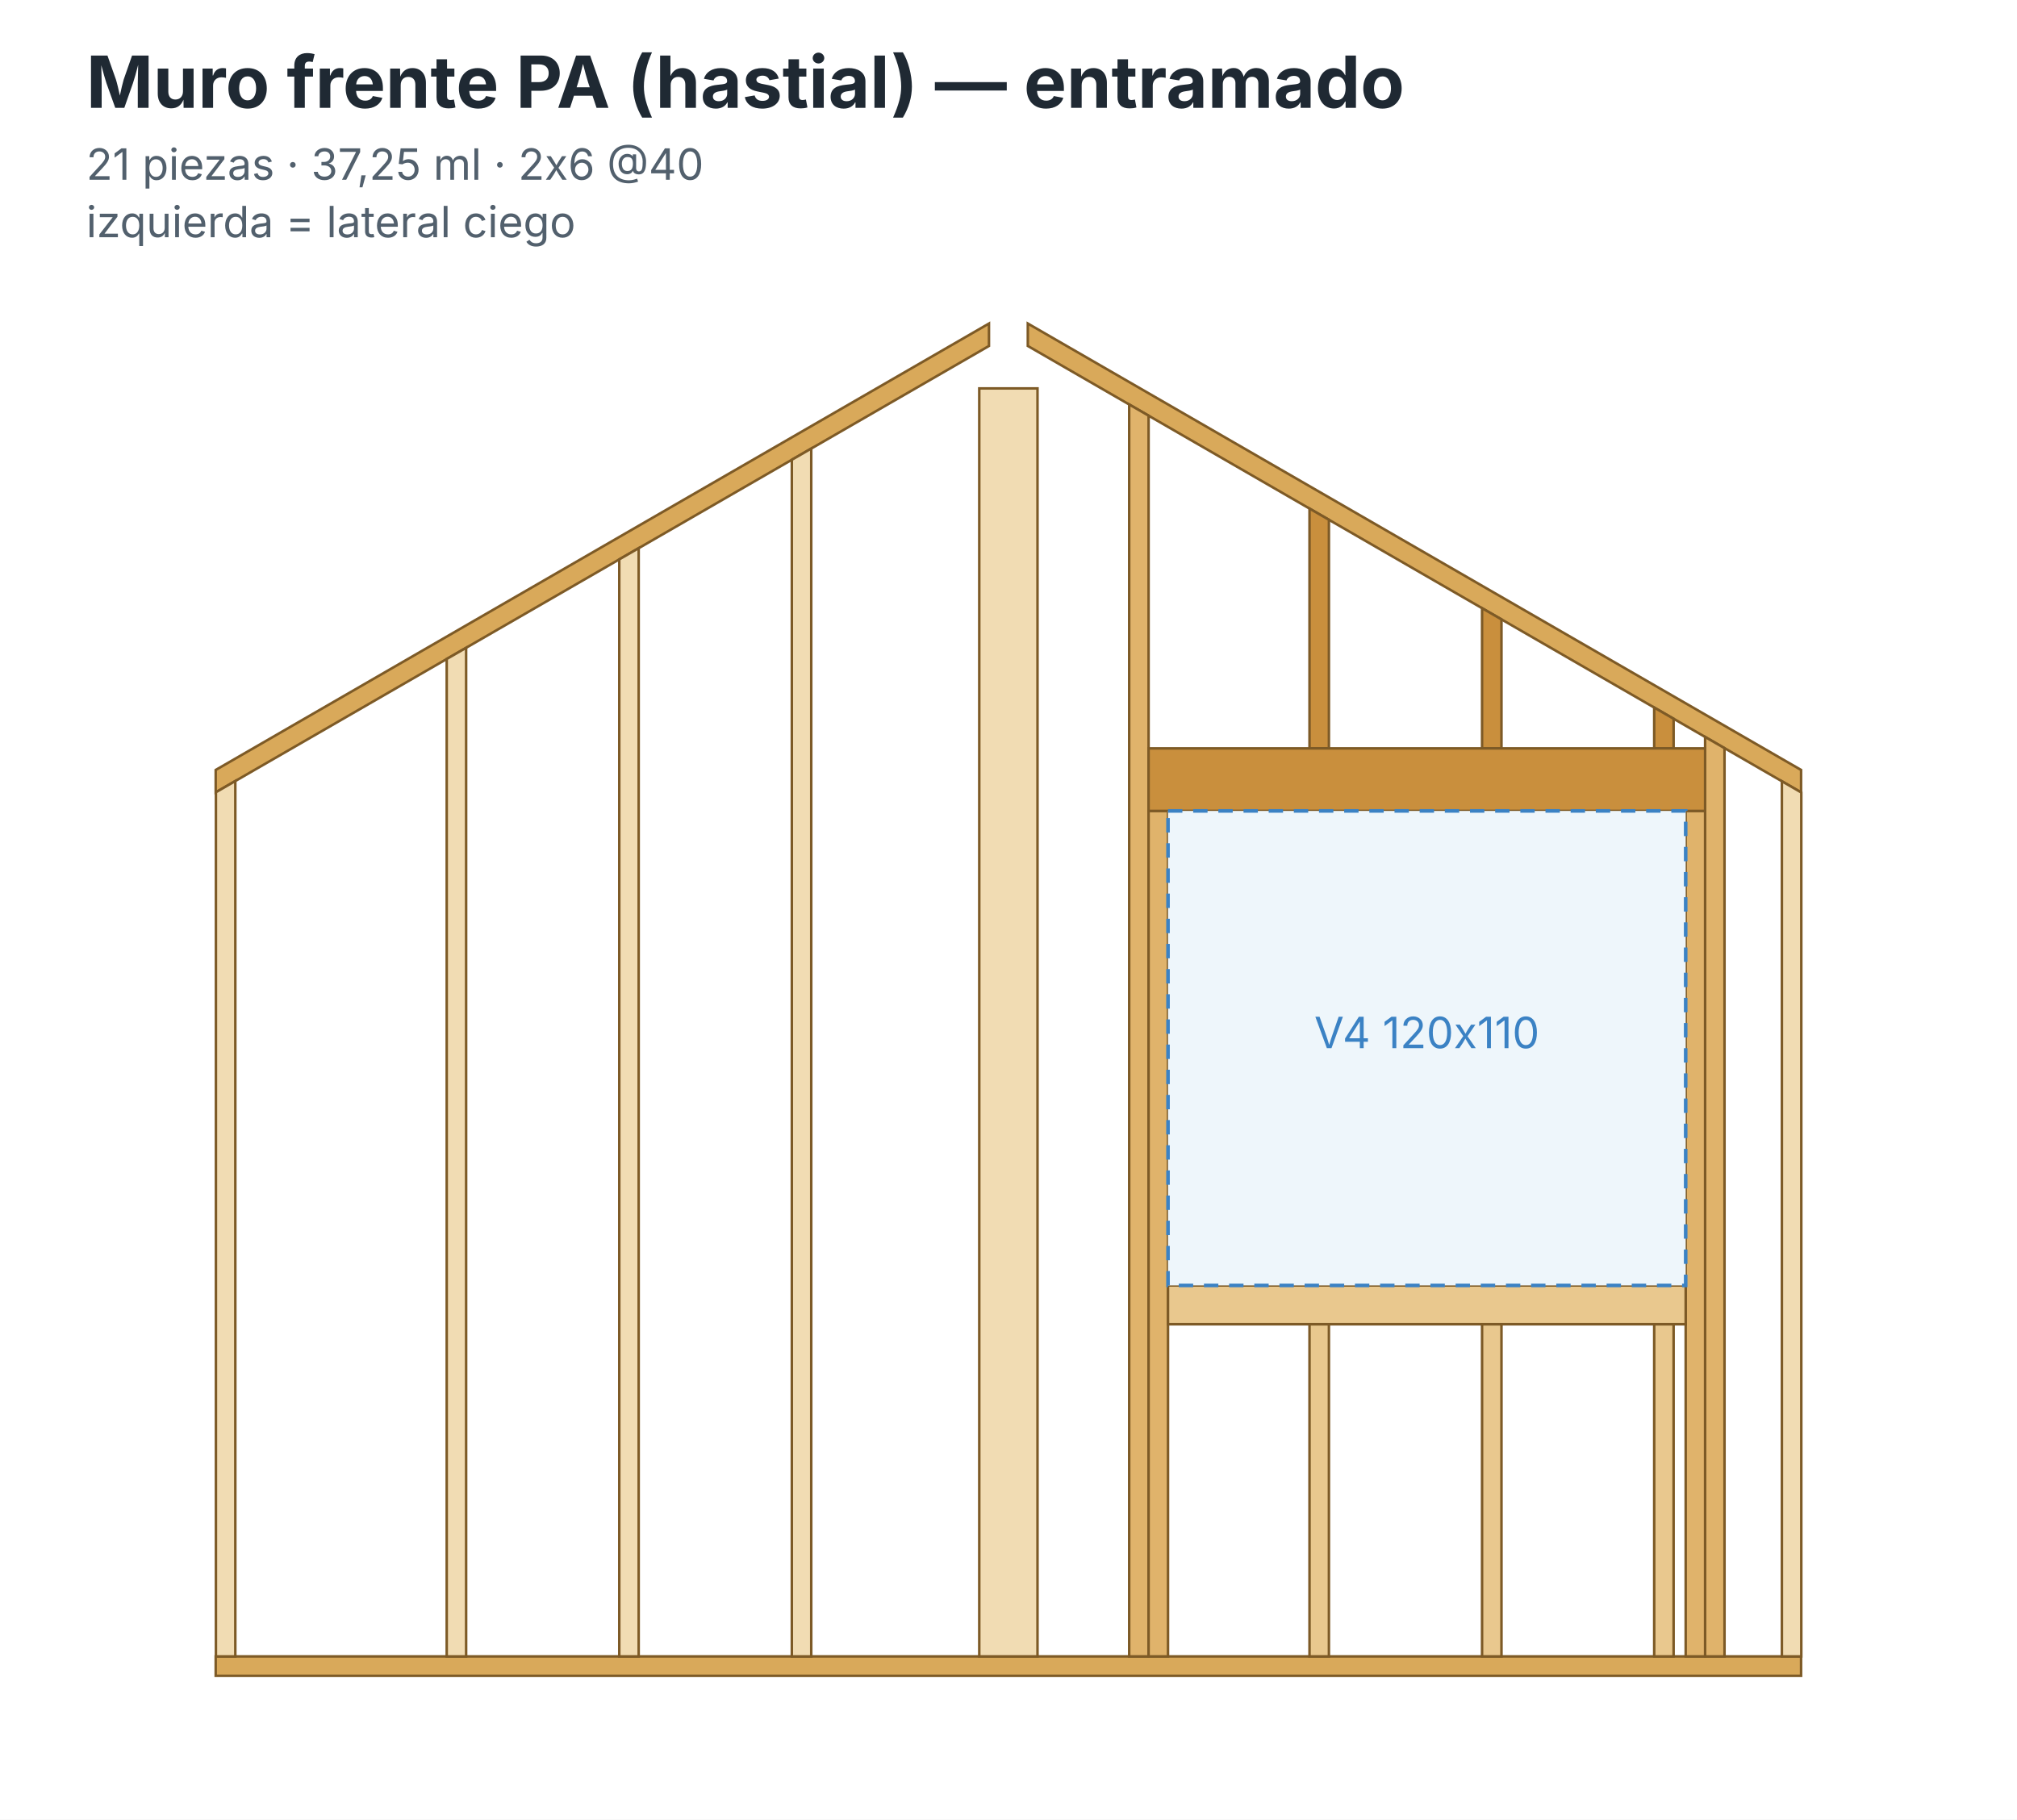
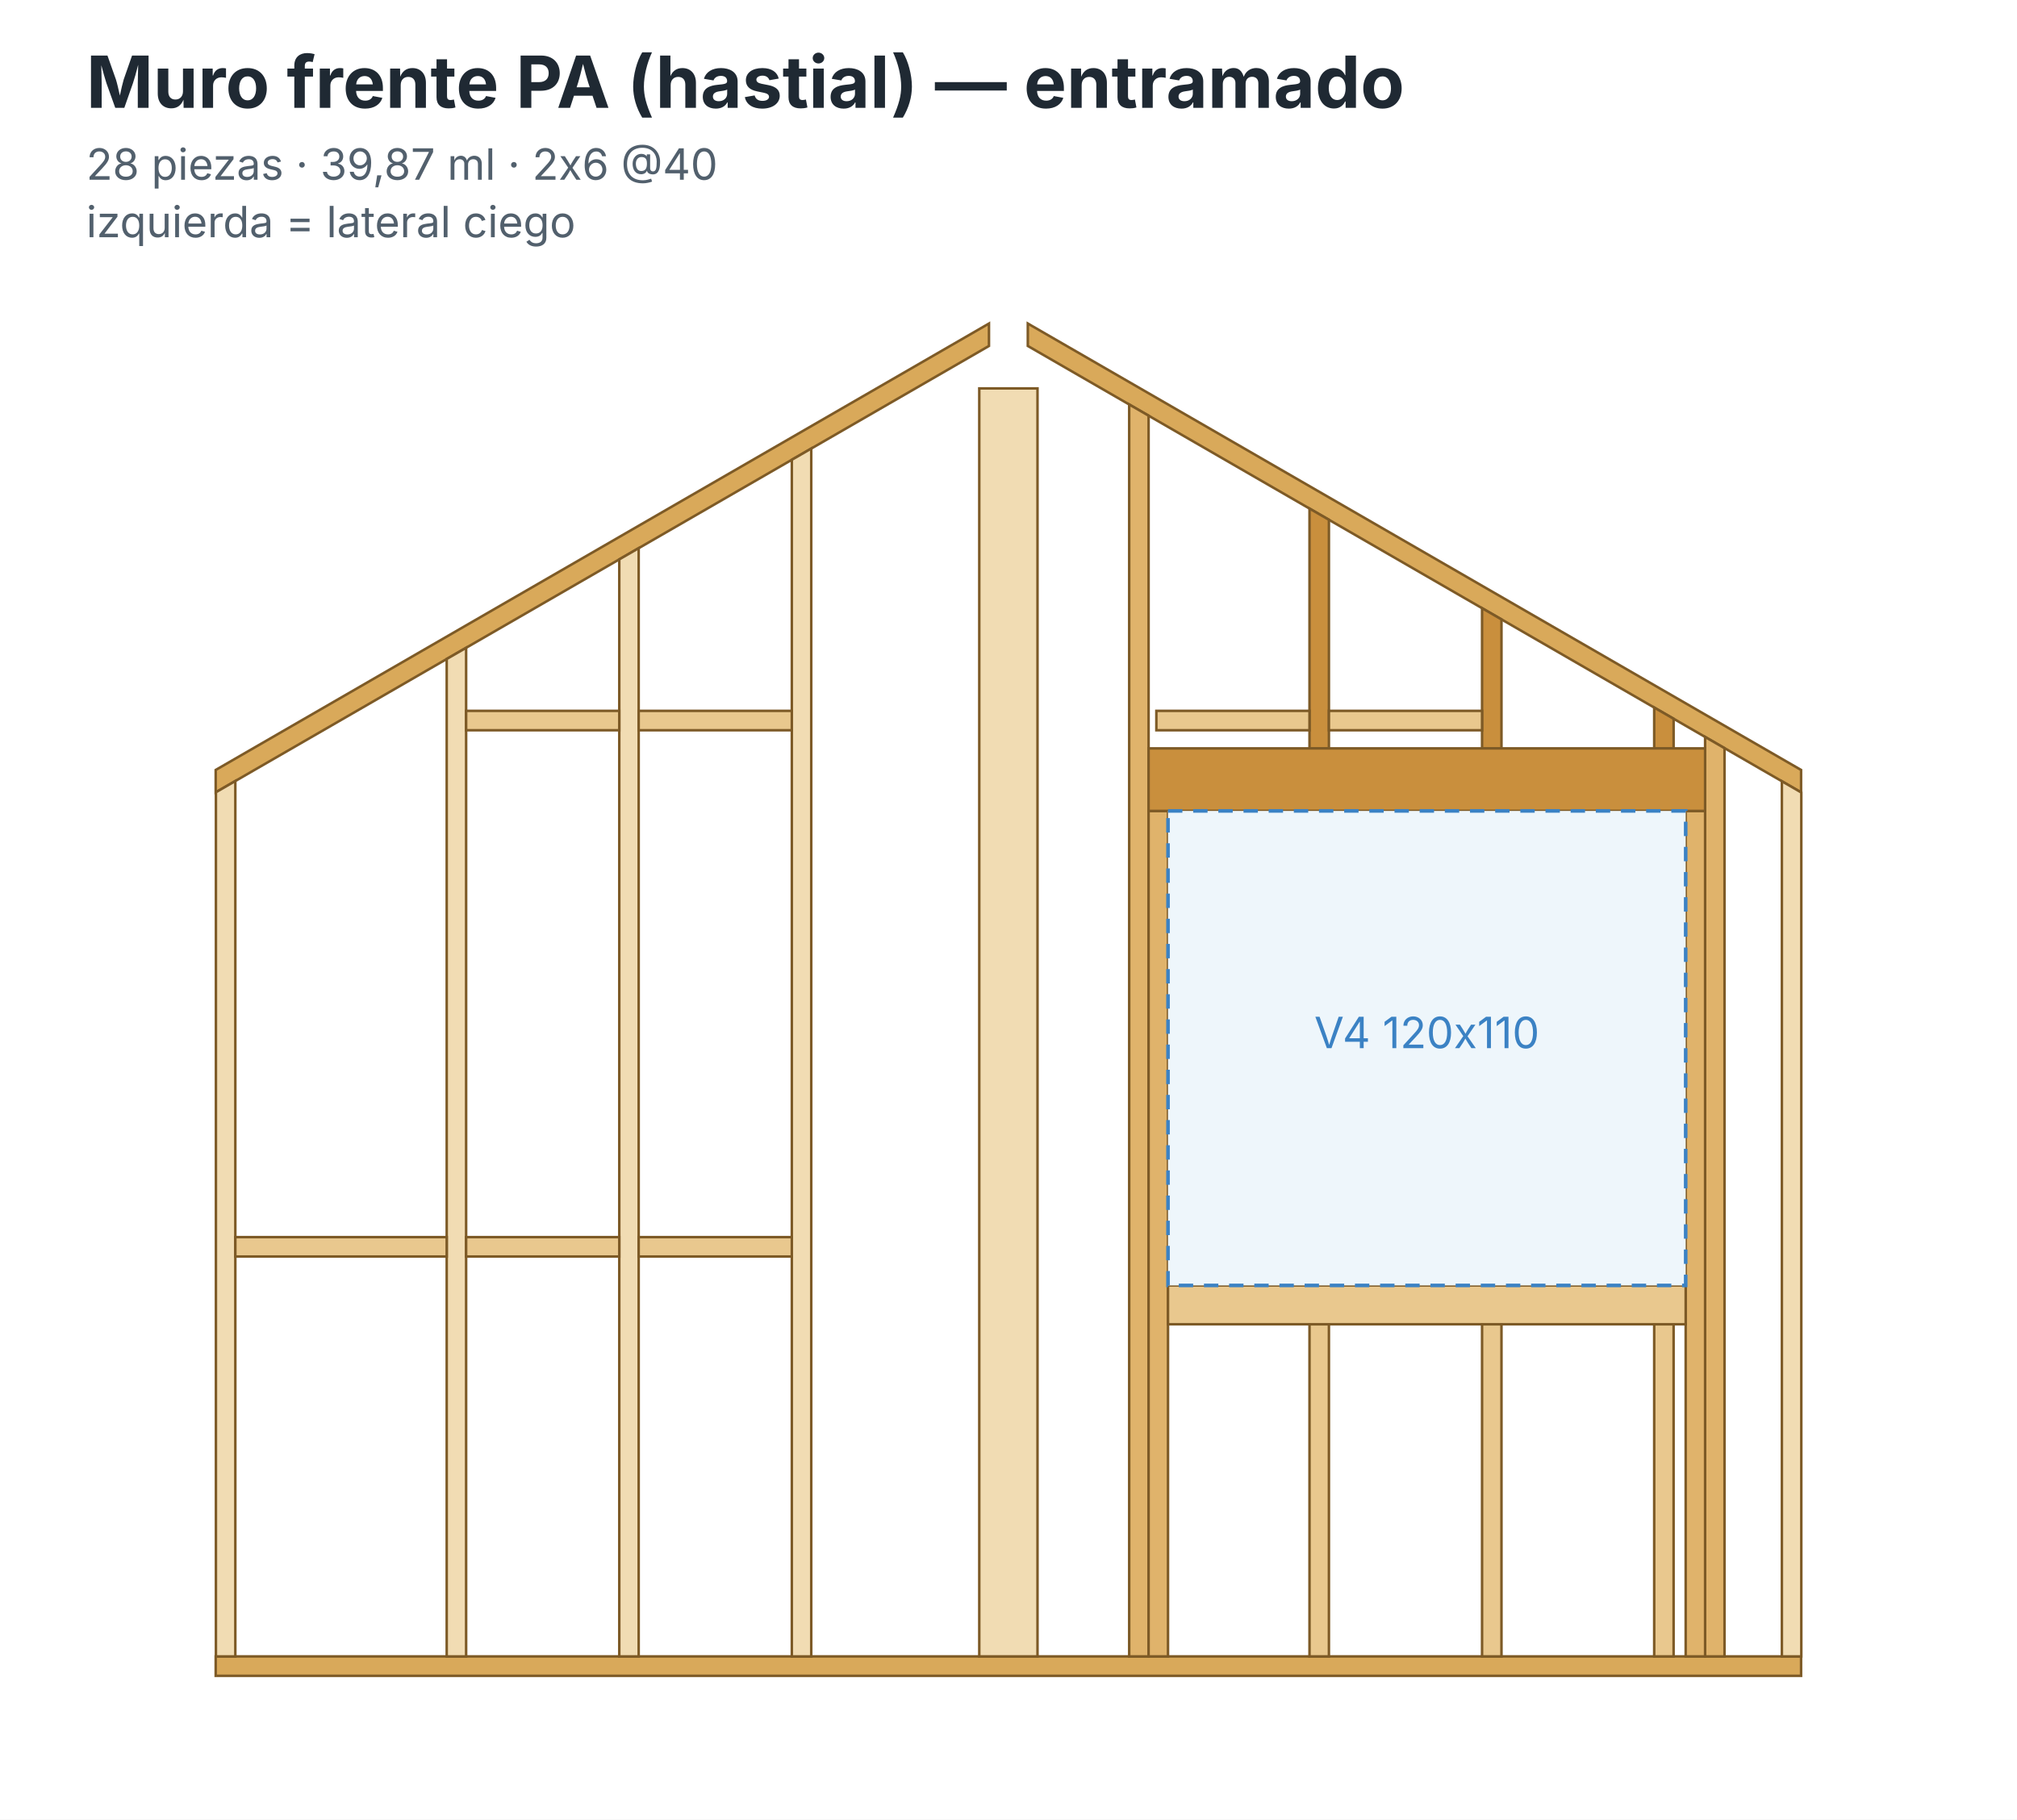
<svg xmlns="http://www.w3.org/2000/svg" viewBox="0 0 561.06 506.188" width="561.06" height="506.188">
  <style>
 .wall{fill:#2b2f33} .wallc{fill:#cfcac0;stroke:#2b2f33;stroke-width:1.2}
 .ins{fill:url(#ins)} .thin{stroke:#2b2f33;stroke-width:.8;fill:none}
 .open{fill:#fff;stroke:none} .glass{stroke:#3b82c4;stroke-width:1.2;fill:none}
 .swing{stroke:#555;stroke-width:.8;fill:none;stroke-dasharray:4 3}
 .furn{fill:#f6f3ec;stroke:#7a6f60;stroke-width:1} .furnhi{fill:none;stroke:#7a6f60;stroke-width:1;stroke-dasharray:6 4}
 .art{fill:#fff;stroke:#3a4a5a;stroke-width:1.2}
 .lbl{font-size:12px;fill:#333} .lbls{font-size:10px;fill:#555} .room{font-size:15px;font-weight:600;fill:#222}
 .area{font-size:12px;fill:#666} .dim{stroke:#a33;stroke-width:.8;fill:none} .dimt{font-size:11px;fill:#a33}
 .ttl{font-size:20px;font-weight:700;fill:#1f2933} .sub{font-size:12px;fill:#52606d}
 .stair{stroke:#555;stroke-width:.8;fill:#efe7dc} .staird{stroke:#777;stroke-width:.8;fill:none;stroke-dasharray:5 4}
 .ghost{opacity:.35} .grid{stroke:#e6e2da;stroke-width:.5}
</style>
  <defs>
    <pattern id="ins" width="10" height="10" patternUnits="userSpaceOnUse" patternTransform="rotate(45)">
      <rect width="10" height="10" fill="#f6e7a5" />
      <line x1="0" y1="0" x2="0" y2="10" stroke="#d8b84c" stroke-width="2" />
    </pattern>
    <marker id="arr" viewBox="0 0 10 10" refX="9" refY="5" markerWidth="7" markerHeight="7" orient="auto-start-reverse">
      <path d="M0,0 L10,5 L0,10 z" fill="#333" />
    </marker>
    <marker id="tick" viewBox="0 0 10 10" refX="5" refY="5" markerWidth="8" markerHeight="8" orient="auto">
      <path d="M2,8 L8,2" stroke="#a33" stroke-width="1.4" />
    </marker>
  </defs>
  <rect width="100%" height="100%" fill="#fff" />
  <text x="24" y="30" class="ttl" font-family="Inter, Arial, sans-serif">Muro frente PA (hastial) — entramado</text>
-   <text x="24" y="50" class="sub" font-family="Inter, Arial, sans-serif">21 piezas · 37,25 ml · 2x6 @40</text>
+   <text x="24" y="50" class="sub" font-family="Inter, Arial, sans-serif">28 piezas · 39,87 ml · 2x6 @40</text>
  <text x="24" y="66" class="sub" font-family="Inter, Arial, sans-serif">izquierda = lateral ciego</text>
  <polygon points="60,466.19 501,466.19 501,460.79 60,460.79" fill="#d9a95a" stroke="#7d5a26" stroke-width=".7" />
  <polygon points="60,220.42 275.1,96.24 275.1,90 60,214.19 60,220.42" fill="#d9a95a" stroke="#7d5a26" stroke-width=".7" />
  <polygon points="285.9,96.24 501,220.42 501,214.19 285.9,90 285.9,96.24" fill="#d9a95a" stroke="#7d5a26" stroke-width=".7" />
  <polygon points="272.4,460.79 288.6,460.79 288.6,108.05 272.4,108.05" fill="#f1dcb3" stroke="#7d5a26" stroke-width=".7" />
  <polygon points="60.06,460.79 65.46,460.79 65.46,217.27 60.06,220.39 60.06,460.79" fill="#f1dcb3" stroke="#7d5a26" stroke-width=".7" />
  <polygon points="124.26,460.79 129.66,460.79 129.66,180.21 124.26,183.32 124.26,460.79" fill="#f1dcb3" stroke="#7d5a26" stroke-width=".7" />
  <polygon points="172.26,460.79 177.66,460.79 177.66,152.49 172.26,155.61 172.26,460.79" fill="#f1dcb3" stroke="#7d5a26" stroke-width=".7" />
  <polygon points="220.26,460.79 225.66,460.79 225.66,124.78 220.26,127.9 220.26,460.79" fill="#f1dcb3" stroke="#7d5a26" stroke-width=".7" />
  <polygon points="364.26,460.79 369.66,460.79 369.66,368.39 364.26,368.39" fill="#e9c88e" stroke="#7d5a26" stroke-width=".7" />
  <polygon points="364.26,208.19 369.66,208.19 369.66,144.59 364.26,141.48 364.26,208.19" fill="#c98f3d" stroke="#7d5a26" stroke-width=".7" />
  <polygon points="412.26,460.79 417.66,460.79 417.66,368.39 412.26,368.39" fill="#e9c88e" stroke="#7d5a26" stroke-width=".7" />
  <polygon points="412.26,208.19 417.66,208.19 417.66,172.31 412.26,169.19 412.26,208.19" fill="#c98f3d" stroke="#7d5a26" stroke-width=".7" />
  <polygon points="460.14,460.79 465.54,460.79 465.54,368.39 460.14,368.39" fill="#e9c88e" stroke="#7d5a26" stroke-width=".7" />
  <polygon points="460.14,208.19 465.54,208.19 465.54,199.95 460.14,196.83 460.14,208.19" fill="#c98f3d" stroke="#7d5a26" stroke-width=".7" />
  <polygon points="495.66,460.79 501.06,460.79 501.06,220.46 495.66,217.34 495.66,460.79" fill="#f1dcb3" stroke="#7d5a26" stroke-width=".7" />
  <polygon points="314.1,460.79 319.5,460.79 319.5,115.63 314.1,112.52 314.1,460.79" fill="#e0b36b" stroke="#7d5a26" stroke-width=".7" />
  <polygon points="319.5,460.79 324.9,460.79 324.9,225.59 319.5,225.59" fill="#e0b36b" stroke="#7d5a26" stroke-width=".7" />
  <polygon points="474.3,460.79 479.7,460.79 479.7,208.13 474.3,205.01 474.3,460.79" fill="#e0b36b" stroke="#7d5a26" stroke-width=".7" />
  <polygon points="468.9,460.79 474.3,460.79 474.3,225.59 468.9,225.59" fill="#e0b36b" stroke="#7d5a26" stroke-width=".7" />
  <polygon points="319.5,225.59 474.3,225.59 474.3,208.19 319.5,208.19" fill="#c98f3d" stroke="#7d5a26" stroke-width=".7" />
  <polygon points="324.9,368.39 468.9,368.39 468.9,357.59 324.9,357.59" fill="#e9c88e" stroke="#7d5a26" stroke-width=".7" />
+   <polygon points="65.46,349.55 124.26,349.55 124.26,344.15 65.46,344.15" fill="#e9c88e" stroke="#7d5a26" stroke-width=".7" />
+   <polygon points="129.66,349.55 172.26,349.55 172.26,344.15 129.66,344.15" fill="#e9c88e" stroke="#7d5a26" stroke-width=".7" />
+   <polygon points="177.66,349.55 220.26,349.55 220.26,344.15 177.66,344.15" fill="#e9c88e" stroke="#7d5a26" stroke-width=".7" />
+   <polygon points="129.66,203.15 172.26,203.15 172.26,197.75 129.66,197.75" fill="#e9c88e" stroke="#7d5a26" stroke-width=".7" />
+   <polygon points="177.66,203.15 220.26,203.15 220.26,197.75 177.66,197.75" fill="#e9c88e" stroke="#7d5a26" stroke-width=".7" />
+   <polygon points="321.66,203.15 364.26,203.15 364.26,197.75 321.66,197.75" fill="#e9c88e" stroke="#7d5a26" stroke-width=".7" />
+   <polygon points="369.66,203.15 412.26,203.15 412.26,197.75 369.66,197.75" fill="#e9c88e" stroke="#7d5a26" stroke-width=".7" />
  <rect x="324.9" y="225.588" width="144" height="132" fill="#eef6fb" stroke="#3b82c4" stroke-dasharray="4 3" />
  <text x="396.9" y="291.588" font-size="12" text-anchor="middle" fill="#3b82c4" font-family="Inter, Arial, sans-serif">V4 120x110</text>
</svg>
